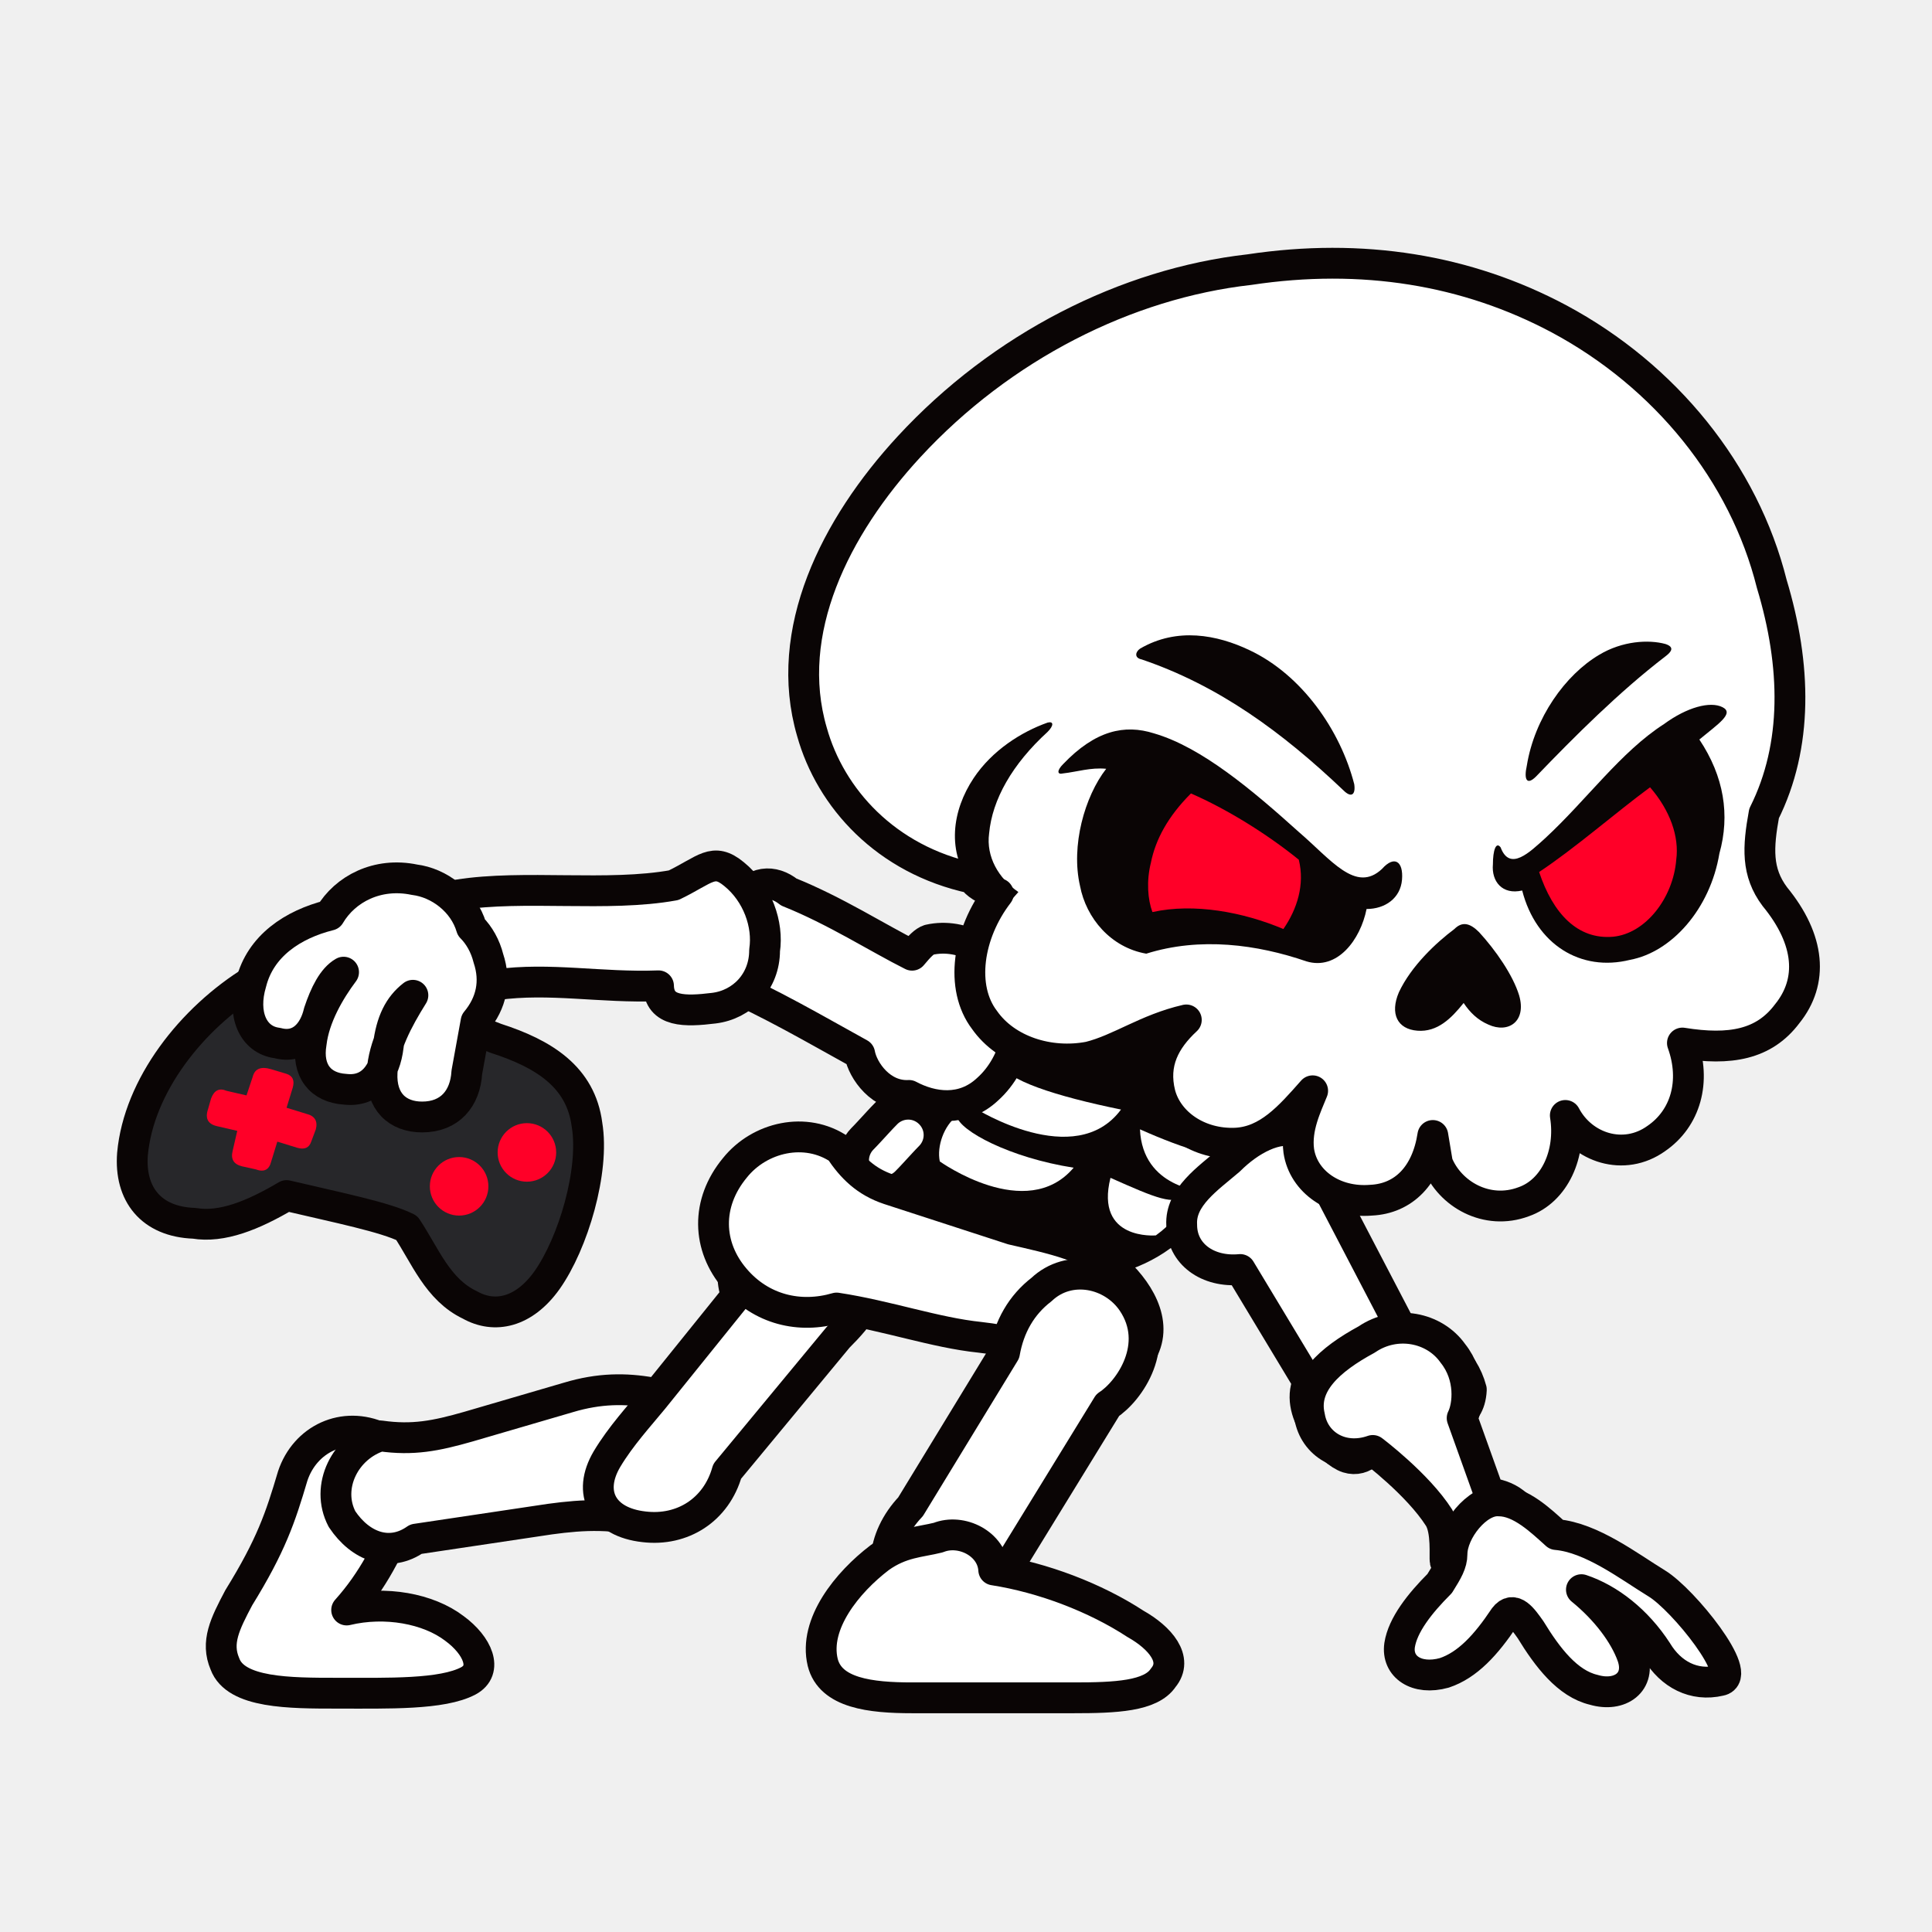
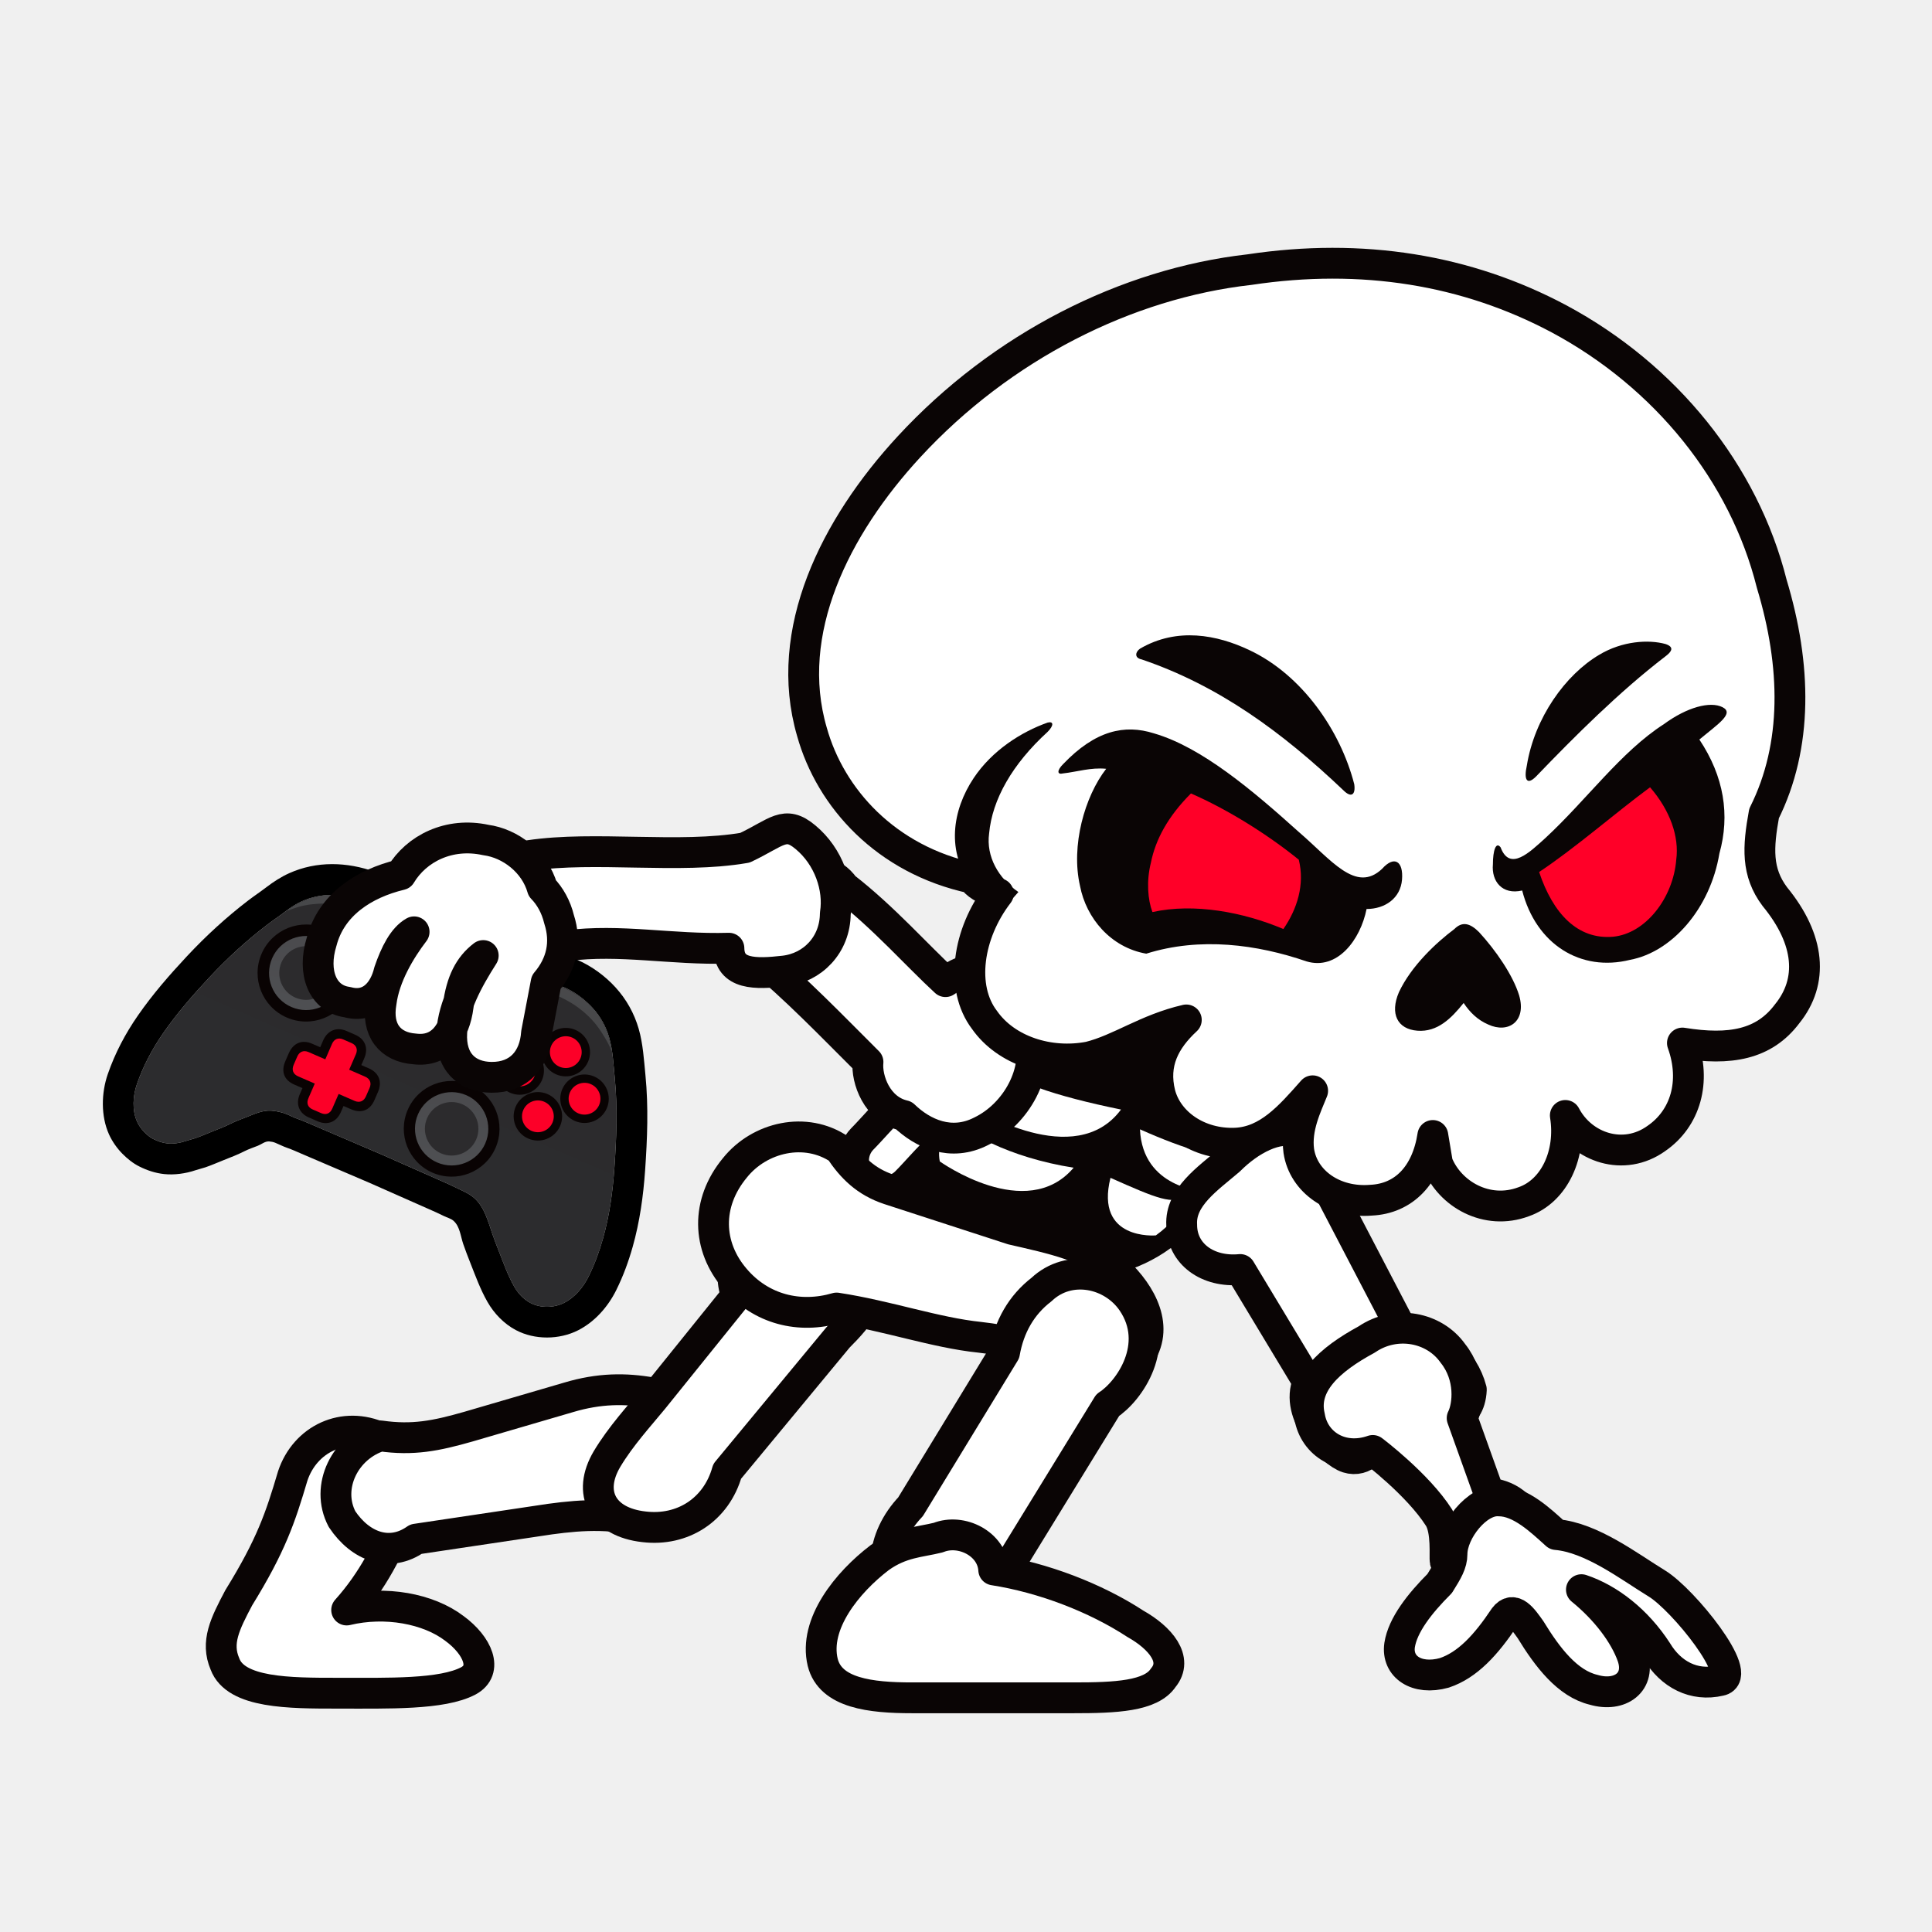
<svg xmlns="http://www.w3.org/2000/svg" width="100%" height="100%" viewBox="0 0 1254 1254" version="1.1" xml:space="preserve" style="fill-rule:evenodd;clip-rule:evenodd;stroke-linecap:round;stroke-linejoin:round;">
  <g id="_01-·-Back-leg">
    <g id="Editable-bones">
      <g id="Thigh">
        <g id="Shin">
          <g id="Foot">
            <path id="leg-back-foot-shape" d="M247,933C264,943 270,960 263,980C252,1006 242,1026 225,1045C250,1039 278,1044 295,1057C310,1068 317,1084 304,1091C287,1100 252,1099 219,1099C188,1099 153,1099 146,1080C140,1066 146,1054 155,1037C176,1003 182,985 190,958C198,934 223,922 247,933Z" style="fill:white;fill-rule:nonzero;stroke:rgb(10,5,5);stroke-width:20px;" />
          </g>
          <path id="leg-back-shin-shape" d="M423,904C445,901 467,920 468,941C472,966 450,989 424,989C399,982 379,983 357,986L270,999C253,1011 234,1004 222,986C211,965 224,939 247,932C268,935 283,932 304,926L369,907C389,901 406,901 423,904Z" style="fill:white;fill-rule:nonzero;stroke:rgb(10,5,5);stroke-width:20px;" />
        </g>
        <path id="leg-back-thigh-shape" d="M499,794C518,785 550,797 563,817C573,837 557,855 544,868L472,955C465,980 443,994 418,991C391,988 381,969 394,947C403,932 415,919 424,908L478,841C471,821 481,804 499,794Z" style="fill:white;fill-rule:nonzero;stroke:rgb(10,5,5);stroke-width:20px;" />
      </g>
    </g>
  </g>
  <g id="_02-·-Torso-and-ribs">
    <path id="body-neck-shape" d="M772,627C790,614 810,626 814,645L807,704C804,725 788,738 773,729C760,721 763,704 763,691L755,654C751,642 759,633 772,627Z" style="fill:white;fill-rule:nonzero;stroke:rgb(10,5,5);stroke-width:20px;" />
    <path id="body-rib-cage-base" d="M633,661C678,650 753,657 789,686C817,724 788,783 754,802C735,816 709,823 686,818C647,808 611,790 594,764C593,725 612,682 633,661Z" style="fill:rgb(10,5,5);fill-rule:nonzero;stroke:rgb(10,5,5);stroke-width:20px;" />
    <g id="body-pelvis-shape" transform="matrix(1,0,0,1,3.7645,2.44771)">
      <path d="M584.14,765.14C585.13,764.15 586.11,763.14 587.07,762.13C588.04,761.11 589,760.08 589.94,759.06C590.89,758.03 591.83,757.01 592.74,756.01C593.66,755.01 594.56,754.03 595.43,753.1C596.29,752.16 597.13,751.26 597.93,750.42C598.72,749.59 599.47,748.82 600.14,748.14C603.74,744.413 605.754,739.428 605.754,734.246C605.754,723.274 596.726,714.246 585.754,714.246C580.572,714.246 575.587,716.26 571.86,719.86C570.87,720.85 569.89,721.86 568.93,722.87C567.96,723.89 567,724.92 566.06,725.94C565.11,726.97 564.17,727.99 563.26,728.99C562.34,729.99 561.44,730.97 560.57,731.9C559.71,732.84 558.87,733.74 558.07,734.58C557.28,735.41 556.53,736.18 555.86,736.86C552.26,740.587 550.246,745.572 550.246,750.754C550.246,761.726 559.274,770.754 570.246,770.754C575.428,770.754 580.413,768.74 584.14,765.14Z" style="fill:white;fill-rule:nonzero;stroke:rgb(10,5,5);stroke-width:20px;" />
    </g>
    <g transform="matrix(1.08811,-0.238555,0.38922,1.77532,-346.007,-401.068)">
      <path d="M663.434,703.783C655.121,706.436 643.2,711.142 643.073,717.551C643.073,717.551 692.049,747.204 725.878,729.107C690.675,719.544 663.245,709.825 663.434,703.783Z" style="fill:white;" />
    </g>
    <g transform="matrix(-0.588434,-0.636063,-1.00654,0.931166,1895.04,518.528)">
      <path d="M663.965,699.733C655.652,702.386 657.425,716.079 657.298,722.488C657.298,722.488 689.753,742.702 723.582,724.605C688.379,715.043 663.775,705.775 663.965,699.733Z" style="fill:white;" />
    </g>
    <g transform="matrix(-0.469031,-0.660644,-1.44253,1.02414,2098.28,488.422)">
      <path d="M659.563,706.287C651.249,708.941 647.877,717.481 647.75,723.89C647.75,723.89 672.564,743.34 706.393,725.243C671.191,715.681 659.373,712.33 659.563,706.287Z" style="fill:white;" />
    </g>
    <g transform="matrix(1.08811,-0.238555,0.341066,1.55568,-340.946,-212.139)">
      <path d="M663.434,703.783C655.121,706.436 648.274,713.915 648.147,720.324C648.147,720.324 689.71,752.606 723.54,734.509C688.337,724.947 663.245,709.825 663.434,703.783Z" style="fill:white;" />
    </g>
    <g transform="matrix(12,0,0,12,654.91,703.89)">
        </g>
    <text x="651.576px" y="703.89px" style="font-family:'ArialMT', 'Arial', sans-serif;font-size:12px;">t</text>
  </g>
  <g id="_03-·-Front-leg">
    <g id="Editable-bones1">
      <g id="Thigh1">
        <path id="leg-front-thigh-shape" d="M545,746C523,731 493,738 477,758C458,781 459,809 477,830C494,850 519,856 543,849C576,854 607,865 636,868C654,870 669,874 681,885C697,901 724,900 739,881C753,862 741,840 725,825C708,809 683,804 657,798L577,772C562,767 553,758 545,746Z" style="fill:white;fill-rule:nonzero;stroke:rgb(10,5,5);stroke-width:20px;" />
        <g id="Shin1">
          <path id="leg-front-shin-shape" d="M676,837C694,820 722,826 735,845C754,873 733,903 719,912L649,1026C640,1053 611,1057 590,1043C568,1027 572,998 591,978L652,878C655,861 663,847 676,837Z" style="fill:white;fill-rule:nonzero;stroke:rgb(10,5,5);stroke-width:20px;" />
          <g id="Foot1">
            <path id="leg-front-foot-shape" d="M609,998C624,992 644,1002 645,1019C677,1024 711,1037 737,1054C753,1063 765,1077 755,1089C747,1101 724,1102 697,1102L592,1102C565,1102 539,1099 534,1079C528,1054 550,1027 571,1011C585,1001 597,1001 609,998Z" style="fill:white;fill-rule:nonzero;stroke:rgb(10,5,5);stroke-width:20px;" />
          </g>
        </g>
      </g>
    </g>
  </g>
-   <g id="_04-·-Gamepad-arm">
-     <g id="Editable-arm-bones">
-       <g id="Upper-arm">
-         <path id="arm-controller-upper-shape" d="M603,610C625,605 648,619 654,638C667,659 660,690 641,707C625,722 605,719 590,711C572,712 560,695 558,684C529,668 500,651 470,638C448,638 438,623 444,606C449,591 464,584 480,586C489,571 502,571 512,579C542,591 570,609 592,620C597,614 600,611 603,610Z" style="fill:white;fill-rule:nonzero;stroke:rgb(10,5,5);stroke-width:20px;" />
-         <g id="Forearm">
-           <g id="arm-controller-forearm-shape" transform="matrix(0.988844,0.148958,-0.148958,0.988844,99.2306,-43.6523)">
-             <path d="M289,588C330,575 385.338,574.98 426.338,560.98C445.338,547.98 449,539 464,548C481,558 491,577 491,594C494,614 482,631 464,636C446,641 429.338,644 426.338,627C389.338,634 356,632 322,642C307,655 287,651 278,637C268,621 274,599 289,588Z" style="fill:white;fill-rule:nonzero;stroke:rgb(10,5,5);stroke-width:20px;" />
-           </g>
-           <g id="Controller-hand-·-complete-silhouette">
-             <g id="Gamepad-·-independent-layer">
-               <path id="controller-shell" d="M165,636C193,618 225,621 249,635C274,650 295,664 322,674C353,684 377,699 381,730C386,760 372,807 355,831C340,852 321,856 305,847C284,837 276,815 264,797C250,790 220,784 186,776C164,789 144,797 126,794C98,793 84,775 86,749C90,705 124,661 165,636Z" style="fill:rgb(39,39,42);fill-rule:nonzero;stroke:rgb(10,5,5);stroke-width:20px;" />
-               <g id="Red-controls">
-                 <path id="controller-dpad" d="M176,694L186,697C190,698.333 191.333,701.333 190,706L186,719L199,723C204.333,724.333 206.333,727.667 205,733L202,741C200.667,745 197.667,746.333 193,745L180,741L176,754C174.667,759.333 171.333,761 166,759L157,757C151.667,755.667 149.667,752.333 151,747L154,734L141,731C135,729.667 133,726 135,720L137,713C139,707.667 142.333,706 147,708L160,711L164,699C165.333,693.667 169.333,692 176,694Z" style="fill:rgb(255,0,40);fill-rule:nonzero;" />
-                 <circle id="controller-button-inner" cx="298" cy="770" r="19" style="fill:rgb(255,0,40);" />
-                 <circle id="controller-button-outer" cx="342" cy="748" r="19" style="fill:rgb(255,0,40);" />
+   <g id="Upper-arm" transform="matrix(0.961445,0.274996,-0.274996,0.961445,215.002,-121.748)">
+     <g id="_04-·-Gamepad-arm">
+       <g id="Editable-arm-bones">
+         <g id="Upper-arm1">
+           <path id="arm-controller-upper-shape" d="M603,610C625,605 648,619 654,638C667,659 660,690 641,707C625,722 605,719 590,711C572,712 560,695 558,684C529,668 500,651 470,638C448,638 438,623 444,606C449,591 464,584 480,586C489,571 502,571 512,579C542,591 570,609 592,620C597,614 600,611 603,610Z" style="fill:white;fill-rule:nonzero;stroke:rgb(10,5,5);stroke-width:20px;" />
+           <g id="Forearm" transform="matrix(0.963794,-0.266648,0.266648,0.963794,-131.665,135.072)">
+             <g id="arm-controller-forearm-shape" transform="matrix(0.988844,0.148958,-0.148958,0.988844,99.2306,-43.6523)">
+               <path d="M289,588C330,575 385.338,574.98 426.338,560.98C445.338,547.98 449,539 464,548C481,558 491,577 491,594C494,614 482,631 464,636C446,641 429.338,644 426.338,627C389.338,634 356,632 322,642C307,655 287,651 278,637C268,621 274,599 289,588Z" style="fill:white;fill-rule:nonzero;stroke:rgb(10,5,5);stroke-width:20px;" />
+             </g>
+             <g id="Controller-hand-·-complete-silhouette">
+               <g id="_05-·-Gamepad" transform="matrix(0.752742,0.319442,-0.319442,0.752742,-193.156,-94.5865)">
+                 <g id="body" transform="matrix(0.327734,0,0,0.327734,604.501,560.982)">
+                   <path d="M503,153C506.81,152.75 510.26,153.71 514,154C521.32,154.56 528.38,154.47 535.57,156.43C555.96,161.99 570.75,173.1 586.71,186.29C598.4,195.94 607.2,210.89 620.14,218.86C627.21,223.21 636.92,224 645,224C704.1,224 762.84,223 822,223C840.6,223 859.31,224 878,224C887.3,224 897.35,224.91 906.43,222.43C918.16,219.23 925.82,210.32 933.29,201.29C942.34,190.33 954.24,179 966,171C1008.53,142.08 1068.49,151.05 1113,171C1138.19,182.29 1160.17,199.05 1177.71,220.29C1198.79,245.8 1213.99,277.17 1230,306C1265.4,369.72 1291.27,436.94 1315.57,505.43C1334.77,559.54 1350.58,615.69 1358.29,672.71C1362.74,705.66 1364.66,737.76 1363,771C1361.55,800.1 1352.91,830.42 1334.14,853.14C1316.42,874.6 1286.98,888.15 1259,886C1240.38,884.57 1222.4,876.55 1207.57,865.43C1182.36,846.52 1161.44,823.87 1139.29,801.71C1128.79,791.21 1118.27,780.69 1108.29,769.71C1087.32,746.66 1065.52,718.64 1035.14,707.86C1019.46,702.29 1003.32,702.82 987,702C971.34,701.22 955.74,701 940,701C888.69,701 837.48,700 786,700C726.27,700 666.69,701 607,701C592.27,701 577.64,700.87 563,702C554.08,702.69 544.95,701.78 536,702C523.26,702.31 510.15,704.88 498.14,709.14C478.06,716.27 463.83,732.74 449.29,747.29C439.38,757.19 428.78,767.05 419.86,777.86C410.02,789.76 398.65,800.78 387.71,811.71C377.26,822.17 367.23,833.34 356.29,843.29C350,849 343,854 336.71,859.71C326.35,869.14 312.62,877.93 299.14,882.14C287.19,885.88 275.38,886.62 263,886C253.92,885.55 245.07,882.63 236.71,879.29C227.5,875.6 218.1,870 210.71,863.29C188.13,842.75 176.3,809.86 174,780C170.39,733.02 174.02,686.59 183.29,640.29C194.73,583.05 212.35,527.82 231.86,472.86C252.93,413.48 278.42,356.05 309,301C317.88,285.02 327.84,269.69 336.71,253.71C344.24,240.16 353.25,226.22 363.71,214.71C399.78,175.04 450.43,156.41 503,153Z" style="fill:url(#_Linear1);fill-rule:nonzero;" />
+                   <path d="M654.96,149.362C710.703,149.262 766.164,148.371 822,148.371C840.6,148.371 859.31,149.371 878,149.371L879.473,149.375C892.267,134.67 908.278,120.007 924.024,109.295L924.036,109.287C987.565,66.088 1077.04,73.099 1143.52,102.899C1179.23,118.902 1210.38,142.656 1235.25,172.761C1259.19,201.743 1277.06,237.016 1295.24,269.757C1332.66,337.113 1360.22,408.077 1385.9,480.475C1406.81,539.407 1423.85,600.608 1432.25,662.71L1432.25,662.722C1437.32,700.265 1439.43,736.844 1437.54,774.718C1435.3,819.518 1420.57,865.686 1391.68,900.666C1359.11,940.108 1304.71,964.36 1253.28,960.409C1220.64,957.902 1188.8,944.634 1162.8,925.138L1162.79,925.13C1134.72,904.076 1111.17,879.14 1086.52,854.48C1075.19,843.149 1063.86,831.775 1053.08,819.926C1039.98,805.523 1029.16,784.927 1010.18,778.192L1010.16,778.183C1001.44,775.087 992.326,776.99 983.287,776.536C968.865,775.818 954.497,775.629 940,775.629C888.69,775.629 837.48,774.629 786,774.629C726.27,774.629 666.69,775.629 607,775.629C594.193,775.629 581.472,775.425 568.756,776.406C558.54,777.197 548.084,776.354 537.834,776.606L537.815,776.606C532.859,776.727 527.775,777.814 523.102,779.47C513.576,782.858 508.978,793.137 502.078,800.042L502.034,800.087C493.796,808.317 484.837,816.372 477.422,825.358L477.373,825.417C466.05,839.111 453.076,851.896 440.486,864.474C429.206,875.767 418.313,887.758 406.503,898.499L406.451,898.546C400.161,904.256 393.161,909.256 386.945,914.899C368.954,931.275 344.823,946.051 321.414,953.367C300.854,959.799 280.592,961.601 259.293,960.536C242.002,959.677 224.942,954.953 209.022,948.592L208.955,948.565C191.769,941.68 174.333,931.062 160.543,918.541L160.492,918.495C124.257,885.534 103.283,833.649 99.592,785.731L99.591,785.718C95.455,731.895 99.492,678.694 110.111,625.65C122.255,564.896 140.821,506.236 161.529,447.901C183.983,384.62 211.172,323.427 243.761,264.76L243.767,264.75C252.641,248.781 262.595,233.461 271.459,217.491L271.477,217.459C281.731,199.008 294.237,180.192 308.481,164.519L308.494,164.505C357.79,110.288 426.282,83.2 498.127,78.531C505.591,78.043 512.413,79.023 519.739,79.592C531.806,80.515 543.343,81.197 555.198,84.429L555.203,84.43C586.397,92.936 609.808,108.566 634.224,128.742C640.111,133.603 648.797,142.691 654.96,149.362ZM503,153C450.43,156.41 399.78,175.04 363.71,214.71C353.25,226.22 344.24,240.16 336.71,253.71C327.84,269.69 317.88,285.02 309,301C278.42,356.05 252.93,413.48 231.86,472.86C212.35,527.82 194.73,583.05 183.29,640.29C174.02,686.59 170.39,733.02 174,780C176.3,809.86 188.13,842.75 210.71,863.29C218.1,870 227.5,875.6 236.71,879.29C245.07,882.63 253.92,885.55 263,886C275.38,886.62 287.19,885.88 299.14,882.14C312.62,877.93 326.35,869.14 336.71,859.71C343,854 350,849 356.29,843.29C367.23,833.34 377.26,822.17 387.71,811.71C398.65,800.78 410.02,789.76 419.86,777.86C428.78,767.05 439.38,757.19 449.29,747.29C463.83,732.74 478.06,716.27 498.14,709.14C510.15,704.88 523.26,702.31 536,702C544.95,701.78 554.08,702.69 563,702C577.64,700.87 592.27,701 607,701C666.69,701 726.27,700 786,700C837.48,700 888.69,701 940,701C955.74,701 971.34,701.22 987,702C1003.32,702.82 1019.46,702.29 1035.14,707.86C1065.52,718.64 1087.32,746.66 1108.29,769.71C1118.27,780.69 1128.79,791.21 1139.29,801.71C1161.44,823.87 1182.36,846.52 1207.57,865.43C1222.4,876.55 1240.38,884.57 1259,886C1286.98,888.15 1316.42,874.6 1334.14,853.14C1352.91,830.42 1361.55,800.1 1363,771C1364.66,737.76 1362.74,705.66 1358.29,672.71C1350.58,615.69 1334.77,559.54 1315.57,505.43C1291.27,436.94 1265.4,369.72 1230,306C1213.99,277.17 1198.79,245.8 1177.71,220.29C1160.17,199.05 1138.19,182.29 1113,171C1068.49,151.05 1008.53,142.08 966,171C954.24,179 942.34,190.33 933.29,201.29C925.82,210.32 918.16,219.23 906.43,222.43C897.35,224.91 887.3,224 878,224C859.31,224 840.6,223 822,223C762.84,223 704.1,224 645,224C636.92,224 627.21,223.21 620.14,218.86C607.2,210.89 598.4,195.94 586.71,186.29C570.75,173.1 555.96,161.99 535.57,156.43C528.38,154.47 521.32,154.56 514,154C510.26,153.71 506.81,152.75 503,153Z" />
+                 </g>
+                 <g id="upper-rim" transform="matrix(0.327734,0,0,0.327734,604.501,560.982)">
+                   <path d="M495,154C514.12,152.53 534.7,154.83 552.29,162.71C562.93,167.49 572.23,174.5 581.14,181.86C590.84,189.86 599.4,199.83 608.29,208.71C614.31,214.74 619.2,219.65 627.43,222.57C634.46,225.07 642.67,224 650,224L884,224C893.17,224 902.72,224.91 911.43,221.43C920.04,217.98 924.47,210.96 930.71,204.71C940.7,194.73 950.4,184.28 961.29,175.29C981.09,158.93 1004.97,154 1030,154C1066.77,154 1106.59,163.6 1137.43,184.57C1155.72,197.01 1172.09,212.08 1184.57,230.43C1187,234 1189.43,237.57 1191.86,241.14C1192.22,241.67 1195.03,245.26 1194.29,246C1193.53,246.76 1190.78,242.89 1190.43,242.57C1186.24,238.76 1181.98,234.98 1177.43,231.57C1165.27,222.45 1153.04,213.69 1139.71,206.29C1101.54,185.08 1055.36,175.83 1012,178C989.15,179.14 970.26,192.17 954.71,207.71C943.46,218.96 933.62,233.54 919.43,241.43C912.3,245.39 904.1,247.38 896,248C876.27,249.52 855.8,248 836,248L659,248C647.03,248 634.46,248.77 622.86,245.14C606.44,240.01 594.99,224.42 583.29,212.71C564.95,194.38 545.86,180.07 519,178C510.36,177.34 501.41,177.96 492.86,178.86C474.74,180.76 457.05,183.11 439.57,188.57C422.16,194.01 405.89,202.17 390,211C378.45,217.42 366.5,225.82 356.71,234.71C353.05,238.04 349.24,241.19 345.71,244.71C345.42,245.01 340.66,249.89 340.57,248.71C340.4,246.45 344.67,241.79 345.86,239.86C352.21,229.54 359.74,219.83 368.29,211.29C372.75,206.82 376.98,201.89 381.86,197.86C413.57,171.66 454.23,157.14 495,154Z" style="fill:url(#_Linear2);fill-rule:nonzero;" />
+                 </g>
+                 <g transform="matrix(0.327734,0,0,0.327734,604.501,560.982)">
+                   <circle cx="442.5" cy="369.8" r="117.5" style="fill:rgb(9,3,3);" />
+                 </g>
+                 <g transform="matrix(0.327734,0,0,0.327734,604.501,560.982)">
+                   <circle cx="442.5" cy="369.8" r="89.7" style="fill:url(#_Linear3);" />
+                 </g>
+                 <g transform="matrix(0.327734,0,0,0.327734,604.501,560.982)">
+                   <circle cx="442.5" cy="369.8" r="65" style="fill:rgb(44,43,45);" />
+                 </g>
+                 <g transform="matrix(0.327734,0,0,0.327734,604.501,560.982)">
+                   <circle cx="916.2" cy="575.3" r="115.9" style="fill:rgb(9,3,3);" />
+                 </g>
+                 <g transform="matrix(0.327734,0,0,0.327734,604.501,560.982)">
+                   <circle cx="916.2" cy="575.3" r="88.8" style="fill:url(#_Linear4);" />
+                 </g>
+                 <g transform="matrix(0.327734,0,0,0.327734,604.501,560.982)">
+                   <circle cx="916.2" cy="575.3" r="64.8" style="fill:rgb(44,43,45);" />
+                 </g>
+                 <g id="home-surround" transform="matrix(0.327734,0,0,0.327734,604.501,560.982)">
+                   <circle cx="768.5" cy="318" r="52.5" style="fill:rgb(9,3,3);" />
+                 </g>
+                 <g id="home-button" transform="matrix(0.327734,0,0,0.327734,604.501,560.982)">
+                   <circle cx="768.5" cy="318" r="32.8" style="fill:url(#_Linear5);" />
+                 </g>
+                 <g id="select-button" transform="matrix(0.327734,0,0,0.327734,604.501,560.982)">
+                   <path d="M728.1,407.6C728.1,419.135 718.735,428.5 707.2,428.5L663.2,428.5C651.665,428.5 642.3,419.135 642.3,407.6C642.3,396.065 651.665,386.7 663.2,386.7L707.2,386.7C718.735,386.7 728.1,396.065 728.1,407.6Z" style="fill:rgb(9,3,3);" />
+                 </g>
+                 <g id="start-button" transform="matrix(0.327734,0,0,0.327734,604.501,560.982)">
+                   <path d="M895,407.6C895,419.135 885.635,428.5 874.1,428.5L830.1,428.5C818.565,428.5 809.2,419.135 809.2,407.6C809.2,396.065 818.565,386.7 830.1,386.7L874.1,386.7C885.635,386.7 895,396.065 895,407.6Z" style="fill:rgb(9,3,3);" />
+                 </g>
+                 <g id="directional-pad-surround" transform="matrix(0.327734,0,0,0.327734,604.501,560.982)">
+                   <path d="M588,459.5L611,459.5C638,459.5 654,477 654,503L654,521L674,521C701,521 717,538 717,565L717,586C717,613 701,629 674,629L654,629L654,645C654,671 638,688 611,688L588,688C562,688 545.5,671 545.5,645L545.5,629L524,629C497,629 481.5,613 481.5,586L481.5,565C481.5,538 497,521 524,521L545.5,521L545.5,503C545.5,477 562,459.5 588,459.5Z" style="fill:rgb(9,3,3);fill-rule:nonzero;" />
+                 </g>
+                 <g id="directional-pad-button" transform="matrix(0.327734,0,0,0.327734,604.501,560.982)">
+                   <path d="M589,481.5L611,481.5C624,481.5 631.5,489.5 631.5,502L631.5,543L673.5,543C687,543 694.5,551 694.5,564L694.5,585.5C694.5,599 687,607 673.5,607L631.5,607L631.5,645.5C631.5,659 624,666.5 611,666.5L589,666.5C576,666.5 568.5,659 568.5,645.5L568.5,607L524.5,607C511,607 503.5,599 503.5,585.5L503.5,564C503.5,551 511,543 524.5,543L568.5,543L568.5,502C568.5,489.5 576,481.5 589,481.5Z" style="fill:rgb(252,0,40);fill-rule:nonzero;" />
+                 </g>
+                 <g id="top-button" transform="matrix(0.327734,0,0,0.327734,604.501,560.982)">
+                   <circle cx="1095.7" cy="294.8" r="58.7" style="fill:rgb(9,3,3);" />
+                   <circle cx="1095.7" cy="294.8" r="38.5" style="fill:rgb(252,0,40);" />
+                 </g>
+                 <g id="left-button" transform="matrix(0.327734,0,0,0.327734,604.501,560.982)">
+                   <circle cx="1011.1" cy="380.1" r="58.7" style="fill:rgb(9,3,3);" />
+                   <circle cx="1011.1" cy="380.1" r="38.5" style="fill:rgb(252,0,40);" />
+                 </g>
+                 <g id="right-button" transform="matrix(0.327734,0,0,0.327734,604.501,560.982)">
+                   <circle cx="1182.3" cy="380.2" r="58.7" style="fill:rgb(9,3,3);" />
+                   <circle cx="1182.3" cy="380.2" r="38.5" style="fill:rgb(252,0,40);" />
+                 </g>
+                 <g id="bottom-button" transform="matrix(0.327734,0,0,0.327734,604.501,560.982)">
+                   <circle cx="1095.7" cy="464.3" r="58.7" style="fill:rgb(9,3,3);" />
+                   <circle cx="1095.7" cy="464.3" r="38.5" style="fill:rgb(252,0,40);" />
+                 </g>
              </g>
+               <path id="hand-controller-shape" d="M306,602C301,585 285,573 269,571C245,566 224,577 214,594C190,600 169,614 163,638C157,658 164,675 180,677C195,681 204,670 207,657C211,645 216,635 223,631C214,643 204,660 202,677C199,695 208,706 224,707C241,709 250,696 252,679C254,663 259,653 268,646C258,662 249,679 248,696C247,715 258,725 274,725C292,725 302,713 303,696L309,663C319,651 322,637 317,622C315,614 311,607 306,602Z" style="fill:white;fill-rule:nonzero;stroke:rgb(10,5,5);stroke-width:20px;" />
            </g>
-             <path id="hand-controller-shape" d="M306,602C301,585 285,573 269,571C245,566 224,577 214,594C190,600 169,614 163,638C157,658 164,675 180,677C195,681 204,670 207,657C211,645 216,635 223,631C214,643 204,660 202,677C199,695 208,706 224,707C241,709 250,696 252,679C254,663 259,653 268,646C258,662 249,679 248,696C247,715 258,725 274,725C292,725 302,713 303,696L309,663C319,651 322,637 317,622C315,614 311,607 306,602Z" style="fill:white;fill-rule:nonzero;stroke:rgb(10,5,5);stroke-width:20px;" />
          </g>
        </g>
      </g>
    </g>
  </g>
  <g id="_05-·-Supporting-arm">
    <g id="Editable-arm-bones1">
-       <g id="Upper-arm1">
+       <g id="Upper-arm2">
        <path id="arm-support-upper-shape" d="M798,753C811,740 829,730 843,735C859,741 863,758 864,775L912,867C933,867 950,883 955,902C953.199,941.945 886.56,914.438 895.724,902C908.059,906.995 896.047,952.872 874.657,946.113C864.397,942.872 840,918 849,897L805,824C784,826 767,814 767,795C766,777 784,765 798,753Z" style="fill:white;fill-rule:nonzero;stroke:rgb(10,5,5);stroke-width:20px;" />
        <g id="Forearm1">
          <g id="arm-support-forearm-shape" transform="matrix(1,0,0,1,10.0284,-7.55567)">
            <path d="M877,877C896,864 921,869 933,886C945,901 943,920 939,928L956.451,976.703C986.559,979.782 993.71,1015.62 965,1035C951,1045 933,1035 928,1021C927.441,1018.48 929.33,1000.97 923.969,992.563C910.161,970.914 881,949 881,949C861,956 843,945 840,927C835,906 853,890 877,877Z" style="fill:white;fill-rule:nonzero;stroke:rgb(10,5,5);stroke-width:20px;" />
          </g>
          <g id="Supporting-hand-·-complete-silhouette" transform="matrix(1,0,0,1,24.4435,-15.1985)">
            <path id="hand-support-shape" d="M918,1024C918,1009 934.418,988.376 948.418,989.376C962.418,989.376 975.683,1002.23 985.683,1011.23C1008.68,1013.23 1033,1032 1051,1043C1068.16,1053.49 1108,1103 1092,1106C1075,1110 1060,1102 1051,1087C1038,1067 1020,1053 1002,1047C1018,1060 1030,1076 1035,1090C1041,1107 1027,1117 1010,1112C993,1108 980,1091 969,1073C964,1066 958,1057 952,1065C940,1083 928,1096 913,1101C895,1106 882,1097 884,1083C886,1070 897,1056 910,1043C915,1035 918,1030 918,1024Z" style="fill:white;fill-rule:nonzero;stroke:rgb(10,5,5);stroke-width:20px;" />
          </g>
        </g>
      </g>
    </g>
  </g>
  <g id="_06-·-Head---complete-skull">
    <path id="skull" d="M631,570C575,558 539,518 527,475C508,410 542,342 590,290C650,225 731,184 811,175C884,164 952,175 1012,207C1081,244 1132,307 1150,379C1166,432 1167,484 1145,528C1141,550 1140,566 1152,582C1175,610 1177,637 1160,658C1145,678 1123,682 1092,677C1101,702 1094,726 1075,739C1054,754 1027,745 1016,724C1020,749 1009,773 989,780C965,789 941,775 933,755L930,737C926,763 911,778 890,779C866,781 846,767 843,747C841,732 848,718 852,708C837,725 823,741 802,742C778,743 758,729 753,710C748,690 756,675 770,662C744,668 727,681 707,686C681,691 653,682 639,662C623,641 628,606 648,580C638,577 634,574 631,570Z" style="fill:white;fill-rule:nonzero;stroke:rgb(10,5,5);stroke-width:20px;" />
    <g id="Face-features">
      <path id="temple" d="M631,575C614,553 618,526 632,505C644,487 663,475 680,469C684,468 684,471 680,475C657,496 644,519 642,541C640,556 648,570 661,579L646,596L631,575Z" style="fill:rgb(10,5,5);fill-rule:nonzero;" />
      <g id="Viewer-left-eye">
        <path id="eye-socket-viewer-left" d="M690,496C711,474 730,470 749,476C780,485 813,513 843,540C864,558 880,580 897,564C905,555 911,559 910,571C909,583 899,590 887,590C883,610 868,630 848,624C816,613 779,608 744,619C721,615 705,596 701,575C695,549 704,517 718,499C708,498 699,501 690,502C686,503 686,500 690,496Z" style="fill:rgb(10,5,5);fill-rule:nonzero;" />
        <path id="eye-red-viewer-left" d="M773,515C758,530 750,545 747,560C744,572 745,584 748,592C775,586 807,592 833,603C842,590 847,574 843,558C822,541 796,525 773,515Z" style="fill:rgb(255,0,40);fill-rule:nonzero;" />
        <path id="brow-viewer-left" d="M740,421C764,407 790,412 811,422C845,438 870,474 879,509C880,516 877,518 872,513C832,475 791,445 741,428C736,427 737,423 740,421Z" style="fill:rgb(10,5,5);fill-rule:nonzero;" />
      </g>
      <g id="Viewer-right-eye">
        <path id="eye-socket-viewer-right" d="M974,550C980,566 993,553 1003,544C1030,519 1052,488 1080,470C1095,459 1110,455 1118,459C1126,463 1115,470 1103,480C1119,504 1123,529 1116,554C1110,590 1085,618 1058,623C1026,631 997,613 988,578C975,581 968,572 969,561C969,552 971,546 974,550Z" style="fill:rgb(10,5,5);fill-rule:nonzero;" />
        <path id="eye-red-viewer-right" d="M999,566C1023,550 1048,528 1071,511C1084,526 1090,543 1088,558C1086,583 1068,606 1047,608C1024,610 1008,593 999,566Z" style="fill:rgb(255,0,40);fill-rule:nonzero;" />
        <path id="brow-viewer-right" d="M991,497C996,466 1016,438 1038,425C1053,416 1070,415 1081,418C1087,420 1085,423 1081,426C1051,449 1022,478 997,504C991,510 989,506 991,497Z" style="fill:rgb(10,5,5);fill-rule:nonzero;" />
      </g>
      <path id="nose" d="M944,603C949,598 954,599 960,605C971,617 982,633 986,646C991,663 979,671 966,665C959,662 954,657 950,651C942,661 933,670 920,669C907,668 902,658 908,644C916,627 932,612 944,603Z" style="fill:rgb(10,5,5);fill-rule:nonzero;" />
    </g>
  </g>
+   <defs>
+     <linearGradient id="_Linear1" x1="0" y1="0" x2="1" y2="0" gradientUnits="userSpaceOnUse" gradientTransform="matrix(4.48833e-14,733,-733,4.48833e-14,768,154)">
+       <stop offset="0" style="stop-color:rgb(44,43,45);stop-opacity:1" />
+       <stop offset="1" style="stop-color:rgb(44,44,46);stop-opacity:1" />
+     </linearGradient>
+     <linearGradient id="_Linear2" x1="0" y1="0" x2="1" y2="0" gradientUnits="userSpaceOnUse" gradientTransform="matrix(5.75584e-15,94,-94,5.75584e-15,768,154)">
+       <stop offset="0" style="stop-color:rgb(73,73,75);stop-opacity:1" />
+       <stop offset="1" style="stop-color:rgb(70,71,73);stop-opacity:1" />
+     </linearGradient>
+     <linearGradient id="_Linear3" x1="0" y1="0" x2="1" y2="0" gradientUnits="userSpaceOnUse" gradientTransform="matrix(44.85,179.4,-179.4,44.85,352.8,280.1)">
+       <stop offset="0" style="stop-color:rgb(74,74,77);stop-opacity:1" />
+       <stop offset="1" style="stop-color:rgb(78,79,82);stop-opacity:1" />
+     </linearGradient>
+     <linearGradient id="_Linear4" x1="0" y1="0" x2="1" y2="0" gradientUnits="userSpaceOnUse" gradientTransform="matrix(44.4,177.6,-177.6,44.4,827.4,486.5)">
+       <stop offset="0" style="stop-color:rgb(74,74,77);stop-opacity:1" />
+       <stop offset="1" style="stop-color:rgb(78,79,82);stop-opacity:1" />
+     </linearGradient>
+     <linearGradient id="_Linear5" x1="0" y1="0" x2="1" y2="0" gradientUnits="userSpaceOnUse" gradientTransform="matrix(16.4,65.6,-65.6,16.4,735.7,285.2)">
+       <stop offset="0" style="stop-color:rgb(74,74,77);stop-opacity:1" />
+       <stop offset="1" style="stop-color:rgb(78,79,82);stop-opacity:1" />
+     </linearGradient>
+   </defs>
</svg>
